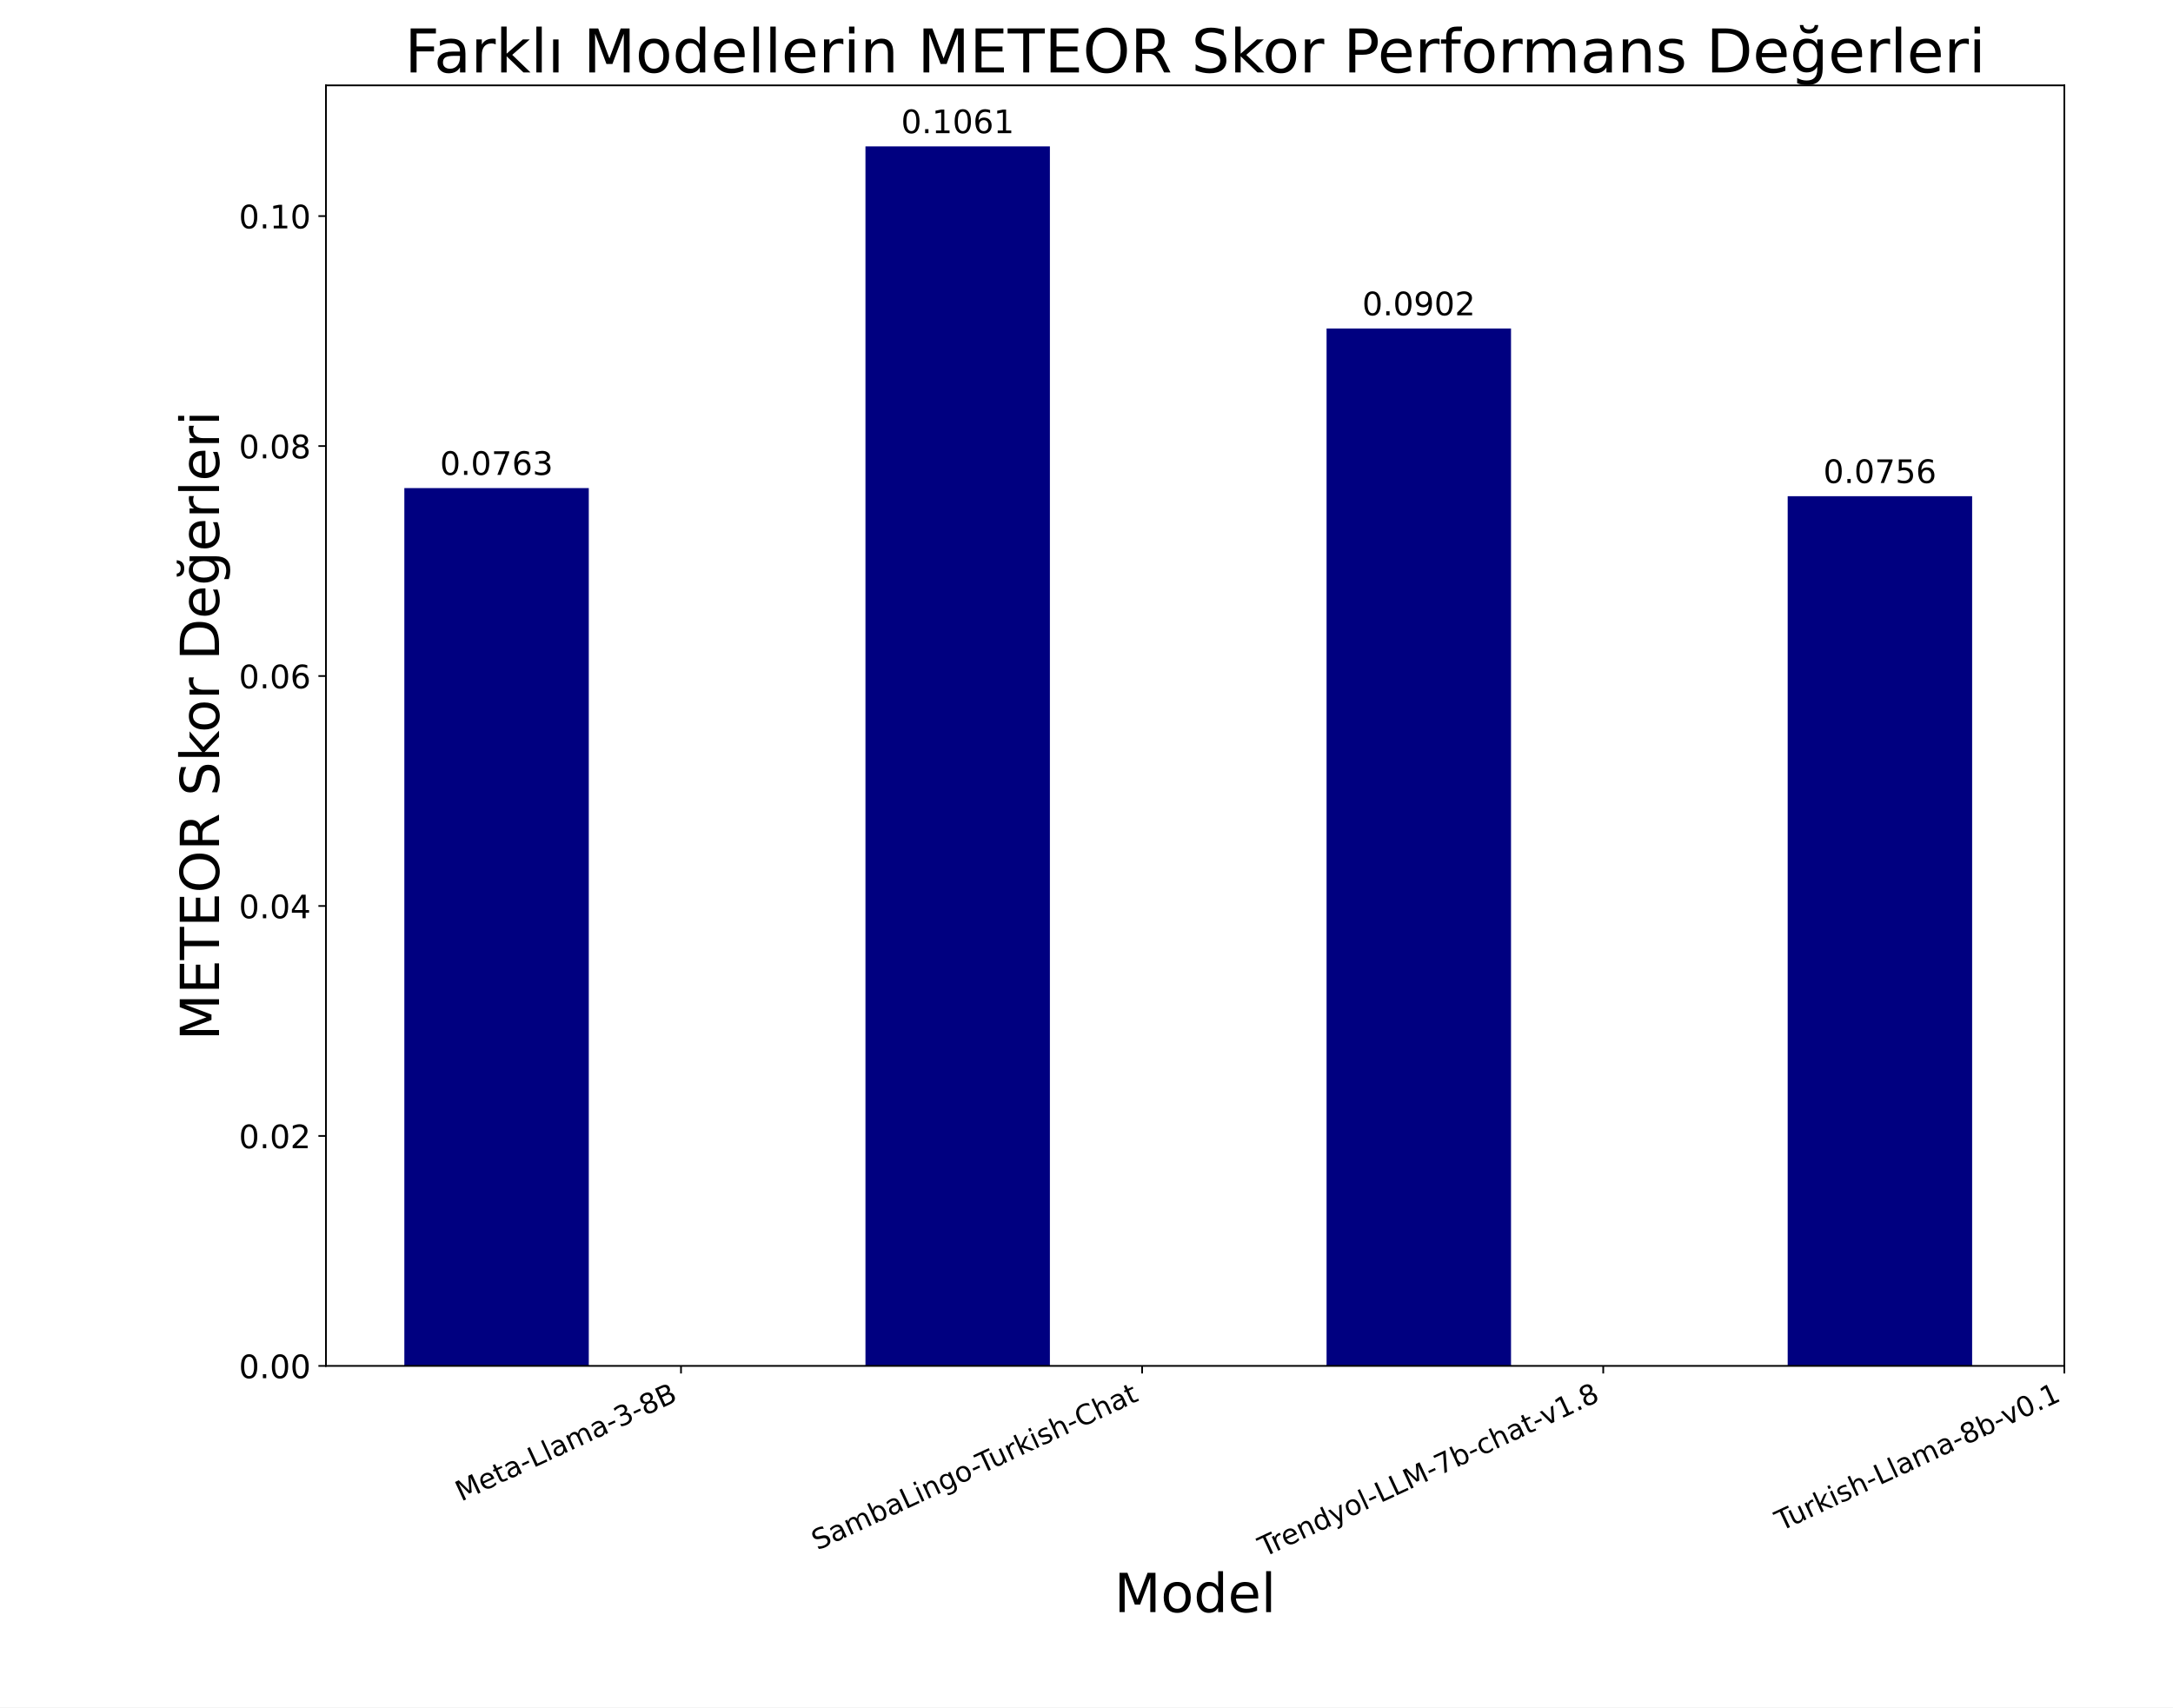
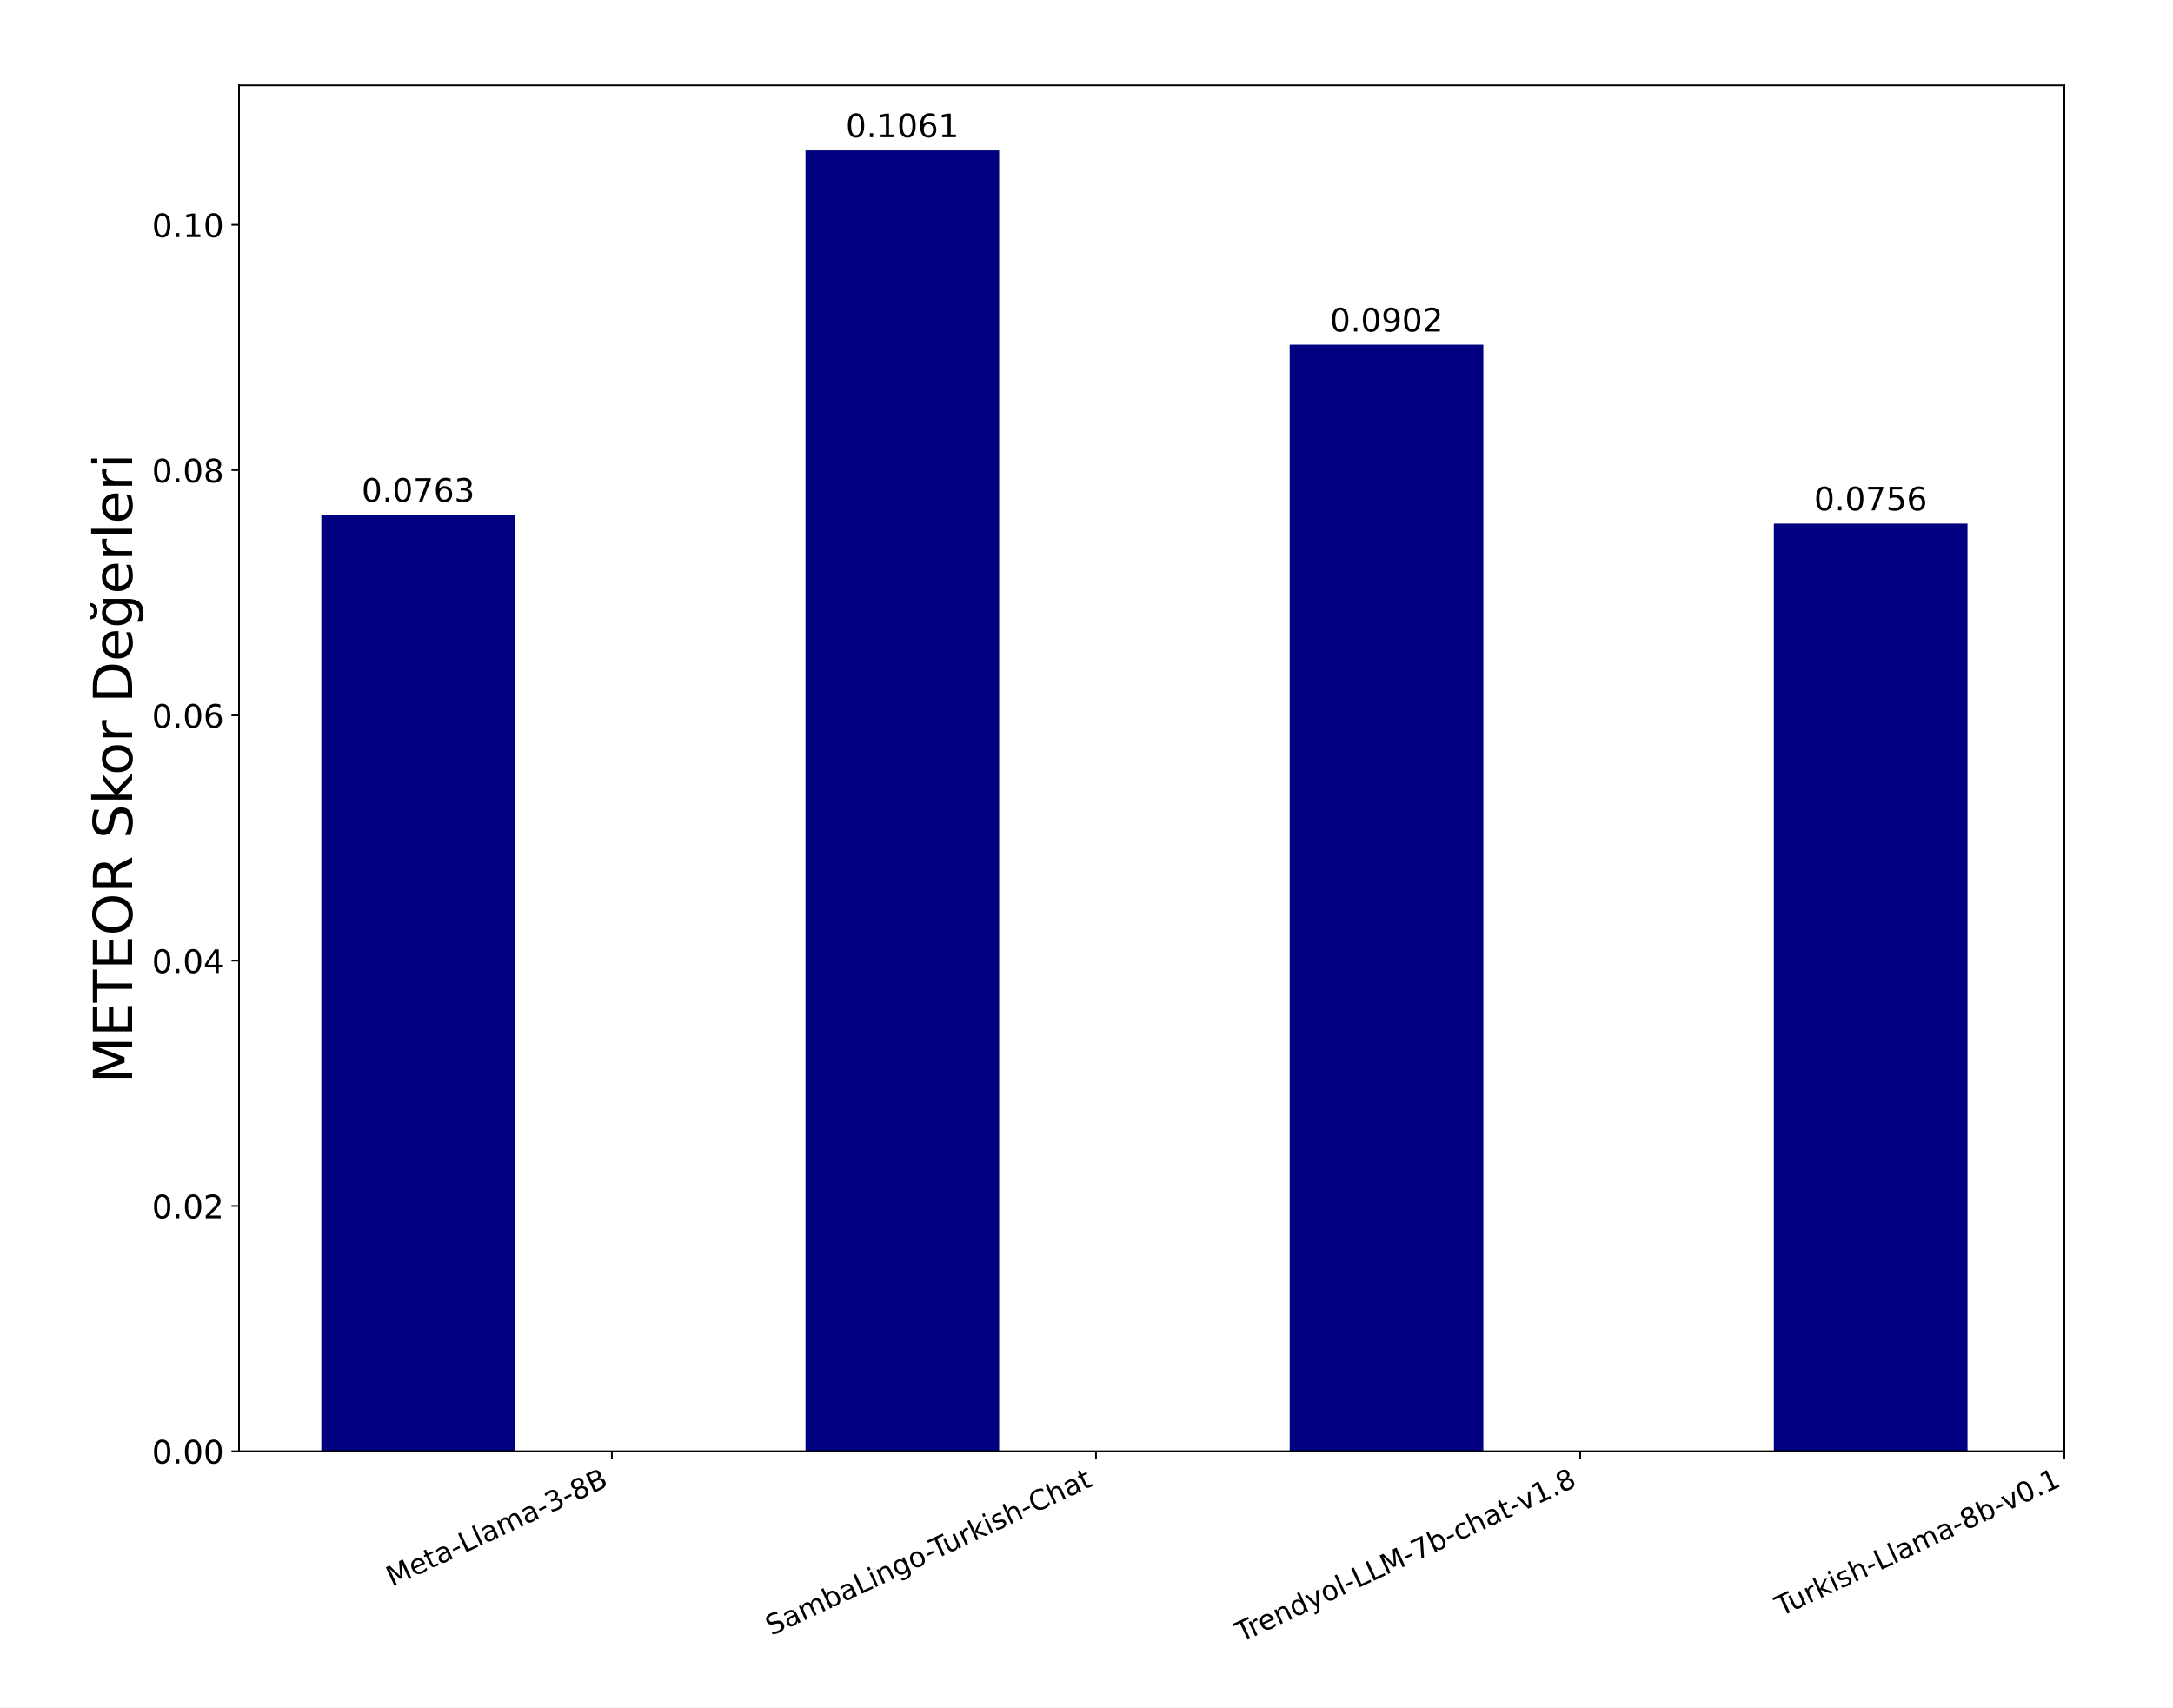
<svg xmlns="http://www.w3.org/2000/svg" xmlns:xlink="http://www.w3.org/1999/xlink" width="1008pt" height="792pt" viewBox="0 0 1008 792" version="1.1">
  <defs>
    <style type="text/css">*{stroke-linejoin: round; stroke-linecap: butt}</style>
  </defs>
  <g id="figure_1">
    <g id="patch_1">
      <path d="M 0 792  L 1008 792  L 1008 0  L 0 0  z " style="fill: #ffffff" />
    </g>
    <g id="axes_1">
      <g id="patch_2">
-         <path d="M 151.2 633.6  L 957.6 633.6  L 957.6 39.6  L 151.2 39.6  z " style="fill: #ffffff" />
+         <path d="M 110.88 673.2  L 957.6 673.2  L 957.6 39.6  L 110.88 39.6  z " style="fill: #ffffff" />
      </g>
      <g id="patch_3">
-         <path d="M 187.563 633.6  L 273.123 633.6  L 273.123 226.403  L 187.563 226.403  z " clip-path="url(#p3f0aeda798)" style="fill: #000080" />
+         <path d="M 149.061 673.2  L 238.899 673.2  L 238.899 238.857  L 149.061 238.857  z " clip-path="url(#pd903480d85)" style="fill: #000080" />
      </g>
      <g id="patch_4">
-         <path d="M 401.462 633.6  L 487.022 633.6  L 487.022 67.886  L 401.462 67.886  z " clip-path="url(#p3f0aeda798)" style="fill: #000080" />
+         <path d="M 373.655 673.2  L 463.493 673.2  L 463.493 69.771  L 373.655 69.771  z " clip-path="url(#pd903480d85)" style="fill: #000080" />
      </g>
      <g id="patch_5">
-         <path d="M 615.361 633.6  L 700.921 633.6  L 700.921 152.375  L 615.361 152.375  z " clip-path="url(#p3f0aeda798)" style="fill: #000080" />
+         <path d="M 598.249 673.2  L 688.087 673.2  L 688.087 159.893  L 598.249 159.893  z " clip-path="url(#pd903480d85)" style="fill: #000080" />
      </g>
      <g id="patch_6">
-         <path d="M 829.26 633.6  L 914.82 633.6  L 914.82 230.172  L 829.26 230.172  z " clip-path="url(#p3f0aeda798)" style="fill: #000080" />
+         <path d="M 822.844 673.2  L 912.681 673.2  L 912.681 242.876  L 822.844 242.876  z " clip-path="url(#pd903480d85)" style="fill: #000080" />
      </g>
      <g id="matplotlib.axis_1">
        <g id="xtick_1">
          <g id="line2d_1">
            <defs>
-               <path id="ma69d659342" d="M 0 0  L 0 3.5  " style="stroke: #000000; stroke-width: 0.8" />
+               <path id="m5696365fa3" d="M 0 0  L 0 3.5  " style="stroke: #000000; stroke-width: 0.8" />
            </defs>
            <g>
-               <use xlink:href="#ma69d659342" x="315.902" y="633.6" style="stroke: #000000; stroke-width: 0.8" />
+               <use xlink:href="#m5696365fa3" x="283.818" y="673.2" style="stroke: #000000; stroke-width: 0.8" />
            </g>
          </g>
          <g id="text_1">
-             <g transform="translate(213.9224 696.5737) rotate(-25) scale(0.13 -0.13)">
+             <g transform="translate(181.8376 736.1737) rotate(-25) scale(0.13 -0.13)">
              <defs>
                <path id="DejaVuSans-4d" d="M 628 4666  L 1569 4666  L 2759 1491  L 3956 4666  L 4897 4666  L 4897 0  L 4281 0  L 4281 4097  L 3078 897  L 2444 897  L 1241 4097  L 1241 0  L 628 0  L 628 4666  z " transform="scale(0.015625)" />
                <path id="DejaVuSans-65" d="M 3597 1894  L 3597 1613  L 953 1613  Q 991 1019 1311 708  Q 1631 397 2203 397  Q 2534 397 2845 478  Q 3156 559 3463 722  L 3463 178  Q 3153 47 2828 -22  Q 2503 -91 2169 -91  Q 1331 -91 842 396  Q 353 884 353 1716  Q 353 2575 817 3079  Q 1281 3584 2069 3584  Q 2775 3584 3186 3129  Q 3597 2675 3597 1894  z M 3022 2063  Q 3016 2534 2758 2815  Q 2500 3097 2075 3097  Q 1594 3097 1305 2825  Q 1016 2553 972 2059  L 3022 2063  z " transform="scale(0.015625)" />
                <path id="DejaVuSans-74" d="M 1172 4494  L 1172 3500  L 2356 3500  L 2356 3053  L 1172 3053  L 1172 1153  Q 1172 725 1289 603  Q 1406 481 1766 481  L 2356 481  L 2356 0  L 1766 0  Q 1100 0 847 248  Q 594 497 594 1153  L 594 3053  L 172 3053  L 172 3500  L 594 3500  L 594 4494  L 1172 4494  z " transform="scale(0.015625)" />
                <path id="DejaVuSans-61" d="M 2194 1759  Q 1497 1759 1228 1600  Q 959 1441 959 1056  Q 959 750 1161 570  Q 1363 391 1709 391  Q 2188 391 2477 730  Q 2766 1069 2766 1631  L 2766 1759  L 2194 1759  z M 3341 1997  L 3341 0  L 2766 0  L 2766 531  Q 2569 213 2275 61  Q 1981 -91 1556 -91  Q 1019 -91 701 211  Q 384 513 384 1019  Q 384 1609 779 1909  Q 1175 2209 1959 2209  L 2766 2209  L 2766 2266  Q 2766 2663 2505 2880  Q 2244 3097 1772 3097  Q 1472 3097 1187 3025  Q 903 2953 641 2809  L 641 3341  Q 956 3463 1253 3523  Q 1550 3584 1831 3584  Q 2591 3584 2966 3190  Q 3341 2797 3341 1997  z " transform="scale(0.015625)" />
                <path id="DejaVuSans-2d" d="M 313 2009  L 1997 2009  L 1997 1497  L 313 1497  L 313 2009  z " transform="scale(0.015625)" />
                <path id="DejaVuSans-4c" d="M 628 4666  L 1259 4666  L 1259 531  L 3531 531  L 3531 0  L 628 0  L 628 4666  z " transform="scale(0.015625)" />
                <path id="DejaVuSans-6c" d="M 603 4863  L 1178 4863  L 1178 0  L 603 0  L 603 4863  z " transform="scale(0.015625)" />
                <path id="DejaVuSans-6d" d="M 3328 2828  Q 3544 3216 3844 3400  Q 4144 3584 4550 3584  Q 5097 3584 5394 3201  Q 5691 2819 5691 2113  L 5691 0  L 5113 0  L 5113 2094  Q 5113 2597 4934 2840  Q 4756 3084 4391 3084  Q 3944 3084 3684 2787  Q 3425 2491 3425 1978  L 3425 0  L 2847 0  L 2847 2094  Q 2847 2600 2669 2842  Q 2491 3084 2119 3084  Q 1678 3084 1418 2786  Q 1159 2488 1159 1978  L 1159 0  L 581 0  L 581 3500  L 1159 3500  L 1159 2956  Q 1356 3278 1631 3431  Q 1906 3584 2284 3584  Q 2666 3584 2933 3390  Q 3200 3197 3328 2828  z " transform="scale(0.015625)" />
                <path id="DejaVuSans-33" d="M 2597 2516  Q 3050 2419 3304 2112  Q 3559 1806 3559 1356  Q 3559 666 3084 287  Q 2609 -91 1734 -91  Q 1441 -91 1130 -33  Q 819 25 488 141  L 488 750  Q 750 597 1062 519  Q 1375 441 1716 441  Q 2309 441 2620 675  Q 2931 909 2931 1356  Q 2931 1769 2642 2001  Q 2353 2234 1838 2234  L 1294 2234  L 1294 2753  L 1863 2753  Q 2328 2753 2575 2939  Q 2822 3125 2822 3475  Q 2822 3834 2567 4026  Q 2313 4219 1838 4219  Q 1578 4219 1281 4162  Q 984 4106 628 3988  L 628 4550  Q 988 4650 1302 4700  Q 1616 4750 1894 4750  Q 2613 4750 3031 4423  Q 3450 4097 3450 3541  Q 3450 3153 3228 2886  Q 3006 2619 2597 2516  z " transform="scale(0.015625)" />
                <path id="DejaVuSans-38" d="M 2034 2216  Q 1584 2216 1326 1975  Q 1069 1734 1069 1313  Q 1069 891 1326 650  Q 1584 409 2034 409  Q 2484 409 2743 651  Q 3003 894 3003 1313  Q 3003 1734 2745 1975  Q 2488 2216 2034 2216  z M 1403 2484  Q 997 2584 770 2862  Q 544 3141 544 3541  Q 544 4100 942 4425  Q 1341 4750 2034 4750  Q 2731 4750 3128 4425  Q 3525 4100 3525 3541  Q 3525 3141 3298 2862  Q 3072 2584 2669 2484  Q 3125 2378 3379 2068  Q 3634 1759 3634 1313  Q 3634 634 3220 271  Q 2806 -91 2034 -91  Q 1263 -91 848 271  Q 434 634 434 1313  Q 434 1759 690 2068  Q 947 2378 1403 2484  z M 1172 3481  Q 1172 3119 1398 2916  Q 1625 2713 2034 2713  Q 2441 2713 2670 2916  Q 2900 3119 2900 3481  Q 2900 3844 2670 4047  Q 2441 4250 2034 4250  Q 1625 4250 1398 4047  Q 1172 3844 1172 3481  z " transform="scale(0.015625)" />
                <path id="DejaVuSans-42" d="M 1259 2228  L 1259 519  L 2272 519  Q 2781 519 3026 730  Q 3272 941 3272 1375  Q 3272 1813 3026 2020  Q 2781 2228 2272 2228  L 1259 2228  z M 1259 4147  L 1259 2741  L 2194 2741  Q 2656 2741 2882 2914  Q 3109 3088 3109 3444  Q 3109 3797 2882 3972  Q 2656 4147 2194 4147  L 1259 4147  z M 628 4666  L 2241 4666  Q 2963 4666 3353 4366  Q 3744 4066 3744 3513  Q 3744 3084 3544 2831  Q 3344 2578 2956 2516  Q 3422 2416 3680 2098  Q 3938 1781 3938 1306  Q 3938 681 3513 340  Q 3088 0 2303 0  L 628 0  L 628 4666  z " transform="scale(0.015625)" />
              </defs>
              <use xlink:href="#DejaVuSans-4d" />
              <use xlink:href="#DejaVuSans-65" x="86.279" />
              <use xlink:href="#DejaVuSans-74" x="147.803" />
              <use xlink:href="#DejaVuSans-61" x="187.012" />
              <use xlink:href="#DejaVuSans-2d" x="248.291" />
              <use xlink:href="#DejaVuSans-4c" x="284.375" />
              <use xlink:href="#DejaVuSans-6c" x="340.088" />
              <use xlink:href="#DejaVuSans-61" x="367.871" />
              <use xlink:href="#DejaVuSans-6d" x="429.15" />
              <use xlink:href="#DejaVuSans-61" x="526.562" />
              <use xlink:href="#DejaVuSans-2d" x="587.842" />
              <use xlink:href="#DejaVuSans-33" x="623.926" />
              <use xlink:href="#DejaVuSans-2d" x="687.549" />
              <use xlink:href="#DejaVuSans-38" x="723.633" />
              <use xlink:href="#DejaVuSans-42" x="787.256" />
            </g>
          </g>
        </g>
        <g id="xtick_2">
          <g id="line2d_2">
            <g>
-               <use xlink:href="#ma69d659342" x="529.802" y="633.6" style="stroke: #000000; stroke-width: 0.8" />
+               <use xlink:href="#m5696365fa3" x="508.412" y="673.2" style="stroke: #000000; stroke-width: 0.8" />
            </g>
          </g>
          <g id="text_2">
-             <g transform="translate(379.1841 719.2538) rotate(-25) scale(0.13 -0.13)">
+             <g transform="translate(357.7941 758.8538) rotate(-25) scale(0.13 -0.13)">
              <defs>
                <path id="DejaVuSans-53" d="M 3425 4513  L 3425 3897  Q 3066 4069 2747 4153  Q 2428 4238 2131 4238  Q 1616 4238 1336 4038  Q 1056 3838 1056 3469  Q 1056 3159 1242 3001  Q 1428 2844 1947 2747  L 2328 2669  Q 3034 2534 3370 2195  Q 3706 1856 3706 1288  Q 3706 609 3251 259  Q 2797 -91 1919 -91  Q 1588 -91 1214 -16  Q 841 59 441 206  L 441 856  Q 825 641 1194 531  Q 1563 422 1919 422  Q 2459 422 2753 634  Q 3047 847 3047 1241  Q 3047 1584 2836 1778  Q 2625 1972 2144 2069  L 1759 2144  Q 1053 2284 737 2584  Q 422 2884 422 3419  Q 422 4038 858 4394  Q 1294 4750 2059 4750  Q 2388 4750 2728 4690  Q 3069 4631 3425 4513  z " transform="scale(0.015625)" />
                <path id="DejaVuSans-62" d="M 3116 1747  Q 3116 2381 2855 2742  Q 2594 3103 2138 3103  Q 1681 3103 1420 2742  Q 1159 2381 1159 1747  Q 1159 1113 1420 752  Q 1681 391 2138 391  Q 2594 391 2855 752  Q 3116 1113 3116 1747  z M 1159 2969  Q 1341 3281 1617 3432  Q 1894 3584 2278 3584  Q 2916 3584 3314 3078  Q 3713 2572 3713 1747  Q 3713 922 3314 415  Q 2916 -91 2278 -91  Q 1894 -91 1617 61  Q 1341 213 1159 525  L 1159 0  L 581 0  L 581 4863  L 1159 4863  L 1159 2969  z " transform="scale(0.015625)" />
                <path id="DejaVuSans-69" d="M 603 3500  L 1178 3500  L 1178 0  L 603 0  L 603 3500  z M 603 4863  L 1178 4863  L 1178 4134  L 603 4134  L 603 4863  z " transform="scale(0.015625)" />
                <path id="DejaVuSans-6e" d="M 3513 2113  L 3513 0  L 2938 0  L 2938 2094  Q 2938 2591 2744 2837  Q 2550 3084 2163 3084  Q 1697 3084 1428 2787  Q 1159 2491 1159 1978  L 1159 0  L 581 0  L 581 3500  L 1159 3500  L 1159 2956  Q 1366 3272 1645 3428  Q 1925 3584 2291 3584  Q 2894 3584 3203 3211  Q 3513 2838 3513 2113  z " transform="scale(0.015625)" />
                <path id="DejaVuSans-67" d="M 2906 1791  Q 2906 2416 2648 2759  Q 2391 3103 1925 3103  Q 1463 3103 1205 2759  Q 947 2416 947 1791  Q 947 1169 1205 825  Q 1463 481 1925 481  Q 2391 481 2648 825  Q 2906 1169 2906 1791  z M 3481 434  Q 3481 -459 3084 -895  Q 2688 -1331 1869 -1331  Q 1566 -1331 1297 -1286  Q 1028 -1241 775 -1147  L 775 -588  Q 1028 -725 1275 -790  Q 1522 -856 1778 -856  Q 2344 -856 2625 -561  Q 2906 -266 2906 331  L 2906 616  Q 2728 306 2450 153  Q 2172 0 1784 0  Q 1141 0 747 490  Q 353 981 353 1791  Q 353 2603 747 3093  Q 1141 3584 1784 3584  Q 2172 3584 2450 3431  Q 2728 3278 2906 2969  L 2906 3500  L 3481 3500  L 3481 434  z " transform="scale(0.015625)" />
                <path id="DejaVuSans-6f" d="M 1959 3097  Q 1497 3097 1228 2736  Q 959 2375 959 1747  Q 959 1119 1226 758  Q 1494 397 1959 397  Q 2419 397 2687 759  Q 2956 1122 2956 1747  Q 2956 2369 2687 2733  Q 2419 3097 1959 3097  z M 1959 3584  Q 2709 3584 3137 3096  Q 3566 2609 3566 1747  Q 3566 888 3137 398  Q 2709 -91 1959 -91  Q 1206 -91 779 398  Q 353 888 353 1747  Q 353 2609 779 3096  Q 1206 3584 1959 3584  z " transform="scale(0.015625)" />
                <path id="DejaVuSans-54" d="M -19 4666  L 3928 4666  L 3928 4134  L 2272 4134  L 2272 0  L 1638 0  L 1638 4134  L -19 4134  L -19 4666  z " transform="scale(0.015625)" />
                <path id="DejaVuSans-75" d="M 544 1381  L 544 3500  L 1119 3500  L 1119 1403  Q 1119 906 1312 657  Q 1506 409 1894 409  Q 2359 409 2629 706  Q 2900 1003 2900 1516  L 2900 3500  L 3475 3500  L 3475 0  L 2900 0  L 2900 538  Q 2691 219 2414 64  Q 2138 -91 1772 -91  Q 1169 -91 856 284  Q 544 659 544 1381  z M 1991 3584  L 1991 3584  z " transform="scale(0.015625)" />
                <path id="DejaVuSans-72" d="M 2631 2963  Q 2534 3019 2420 3045  Q 2306 3072 2169 3072  Q 1681 3072 1420 2755  Q 1159 2438 1159 1844  L 1159 0  L 581 0  L 581 3500  L 1159 3500  L 1159 2956  Q 1341 3275 1631 3429  Q 1922 3584 2338 3584  Q 2397 3584 2469 3576  Q 2541 3569 2628 3553  L 2631 2963  z " transform="scale(0.015625)" />
                <path id="DejaVuSans-6b" d="M 581 4863  L 1159 4863  L 1159 1991  L 2875 3500  L 3609 3500  L 1753 1863  L 3688 0  L 2938 0  L 1159 1709  L 1159 0  L 581 0  L 581 4863  z " transform="scale(0.015625)" />
                <path id="DejaVuSans-73" d="M 2834 3397  L 2834 2853  Q 2591 2978 2328 3040  Q 2066 3103 1784 3103  Q 1356 3103 1142 2972  Q 928 2841 928 2578  Q 928 2378 1081 2264  Q 1234 2150 1697 2047  L 1894 2003  Q 2506 1872 2764 1633  Q 3022 1394 3022 966  Q 3022 478 2636 193  Q 2250 -91 1575 -91  Q 1294 -91 989 -36  Q 684 19 347 128  L 347 722  Q 666 556 975 473  Q 1284 391 1588 391  Q 1994 391 2212 530  Q 2431 669 2431 922  Q 2431 1156 2273 1281  Q 2116 1406 1581 1522  L 1381 1569  Q 847 1681 609 1914  Q 372 2147 372 2553  Q 372 3047 722 3315  Q 1072 3584 1716 3584  Q 2034 3584 2315 3537  Q 2597 3491 2834 3397  z " transform="scale(0.015625)" />
                <path id="DejaVuSans-68" d="M 3513 2113  L 3513 0  L 2938 0  L 2938 2094  Q 2938 2591 2744 2837  Q 2550 3084 2163 3084  Q 1697 3084 1428 2787  Q 1159 2491 1159 1978  L 1159 0  L 581 0  L 581 4863  L 1159 4863  L 1159 2956  Q 1366 3272 1645 3428  Q 1925 3584 2291 3584  Q 2894 3584 3203 3211  Q 3513 2838 3513 2113  z " transform="scale(0.015625)" />
                <path id="DejaVuSans-43" d="M 4122 4306  L 4122 3641  Q 3803 3938 3442 4084  Q 3081 4231 2675 4231  Q 1875 4231 1450 3742  Q 1025 3253 1025 2328  Q 1025 1406 1450 917  Q 1875 428 2675 428  Q 3081 428 3442 575  Q 3803 722 4122 1019  L 4122 359  Q 3791 134 3420 21  Q 3050 -91 2638 -91  Q 1578 -91 968 557  Q 359 1206 359 2328  Q 359 3453 968 4101  Q 1578 4750 2638 4750  Q 3056 4750 3426 4639  Q 3797 4528 4122 4306  z " transform="scale(0.015625)" />
              </defs>
              <use xlink:href="#DejaVuSans-53" />
              <use xlink:href="#DejaVuSans-61" x="63.477" />
              <use xlink:href="#DejaVuSans-6d" x="124.756" />
              <use xlink:href="#DejaVuSans-62" x="222.168" />
              <use xlink:href="#DejaVuSans-61" x="285.645" />
              <use xlink:href="#DejaVuSans-4c" x="346.924" />
              <use xlink:href="#DejaVuSans-69" x="402.637" />
              <use xlink:href="#DejaVuSans-6e" x="430.42" />
              <use xlink:href="#DejaVuSans-67" x="493.799" />
              <use xlink:href="#DejaVuSans-6f" x="557.275" />
              <use xlink:href="#DejaVuSans-2d" x="620.332" />
              <use xlink:href="#DejaVuSans-54" x="647.291" />
              <use xlink:href="#DejaVuSans-75" x="693.25" />
              <use xlink:href="#DejaVuSans-72" x="756.629" />
              <use xlink:href="#DejaVuSans-6b" x="797.742" />
              <use xlink:href="#DejaVuSans-69" x="855.652" />
              <use xlink:href="#DejaVuSans-73" x="883.436" />
              <use xlink:href="#DejaVuSans-68" x="935.535" />
              <use xlink:href="#DejaVuSans-2d" x="998.914" />
              <use xlink:href="#DejaVuSans-43" x="1034.998" />
              <use xlink:href="#DejaVuSans-68" x="1104.822" />
              <use xlink:href="#DejaVuSans-61" x="1168.201" />
              <use xlink:href="#DejaVuSans-74" x="1229.48" />
            </g>
          </g>
        </g>
        <g id="xtick_3">
          <g id="line2d_3">
            <g>
-               <use xlink:href="#ma69d659342" x="743.701" y="633.6" style="stroke: #000000; stroke-width: 0.8" />
+               <use xlink:href="#m5696365fa3" x="733.006" y="673.2" style="stroke: #000000; stroke-width: 0.8" />
            </g>
          </g>
          <g id="text_3">
-             <g transform="translate(586.4099 722.3656) rotate(-25) scale(0.13 -0.13)">
+             <g transform="translate(575.7149 761.9656) rotate(-25) scale(0.13 -0.13)">
              <defs>
                <path id="DejaVuSans-64" d="M 2906 2969  L 2906 4863  L 3481 4863  L 3481 0  L 2906 0  L 2906 525  Q 2725 213 2448 61  Q 2172 -91 1784 -91  Q 1150 -91 751 415  Q 353 922 353 1747  Q 353 2572 751 3078  Q 1150 3584 1784 3584  Q 2172 3584 2448 3432  Q 2725 3281 2906 2969  z M 947 1747  Q 947 1113 1208 752  Q 1469 391 1925 391  Q 2381 391 2643 752  Q 2906 1113 2906 1747  Q 2906 2381 2643 2742  Q 2381 3103 1925 3103  Q 1469 3103 1208 2742  Q 947 2381 947 1747  z " transform="scale(0.015625)" />
                <path id="DejaVuSans-79" d="M 2059 -325  Q 1816 -950 1584 -1140  Q 1353 -1331 966 -1331  L 506 -1331  L 506 -850  L 844 -850  Q 1081 -850 1212 -737  Q 1344 -625 1503 -206  L 1606 56  L 191 3500  L 800 3500  L 1894 763  L 2988 3500  L 3597 3500  L 2059 -325  z " transform="scale(0.015625)" />
                <path id="DejaVuSans-37" d="M 525 4666  L 3525 4666  L 3525 4397  L 1831 0  L 1172 0  L 2766 4134  L 525 4134  L 525 4666  z " transform="scale(0.015625)" />
                <path id="DejaVuSans-63" d="M 3122 3366  L 3122 2828  Q 2878 2963 2633 3030  Q 2388 3097 2138 3097  Q 1578 3097 1268 2742  Q 959 2388 959 1747  Q 959 1106 1268 751  Q 1578 397 2138 397  Q 2388 397 2633 464  Q 2878 531 3122 666  L 3122 134  Q 2881 22 2623 -34  Q 2366 -91 2075 -91  Q 1284 -91 818 406  Q 353 903 353 1747  Q 353 2603 823 3093  Q 1294 3584 2113 3584  Q 2378 3584 2631 3529  Q 2884 3475 3122 3366  z " transform="scale(0.015625)" />
                <path id="DejaVuSans-76" d="M 191 3500  L 800 3500  L 1894 563  L 2988 3500  L 3597 3500  L 2284 0  L 1503 0  L 191 3500  z " transform="scale(0.015625)" />
                <path id="DejaVuSans-31" d="M 794 531  L 1825 531  L 1825 4091  L 703 3866  L 703 4441  L 1819 4666  L 2450 4666  L 2450 531  L 3481 531  L 3481 0  L 794 0  L 794 531  z " transform="scale(0.015625)" />
                <path id="DejaVuSans-2e" d="M 684 794  L 1344 794  L 1344 0  L 684 0  L 684 794  z " transform="scale(0.015625)" />
              </defs>
              <use xlink:href="#DejaVuSans-54" />
              <use xlink:href="#DejaVuSans-72" x="46.334" />
              <use xlink:href="#DejaVuSans-65" x="85.197" />
              <use xlink:href="#DejaVuSans-6e" x="146.721" />
              <use xlink:href="#DejaVuSans-64" x="210.1" />
              <use xlink:href="#DejaVuSans-79" x="273.576" />
              <use xlink:href="#DejaVuSans-6f" x="332.756" />
              <use xlink:href="#DejaVuSans-6c" x="393.938" />
              <use xlink:href="#DejaVuSans-2d" x="421.721" />
              <use xlink:href="#DejaVuSans-4c" x="457.805" />
              <use xlink:href="#DejaVuSans-4c" x="513.518" />
              <use xlink:href="#DejaVuSans-4d" x="569.23" />
              <use xlink:href="#DejaVuSans-2d" x="655.51" />
              <use xlink:href="#DejaVuSans-37" x="691.594" />
              <use xlink:href="#DejaVuSans-62" x="755.217" />
              <use xlink:href="#DejaVuSans-2d" x="818.693" />
              <use xlink:href="#DejaVuSans-63" x="854.777" />
              <use xlink:href="#DejaVuSans-68" x="909.758" />
              <use xlink:href="#DejaVuSans-61" x="973.137" />
              <use xlink:href="#DejaVuSans-74" x="1034.416" />
              <use xlink:href="#DejaVuSans-2d" x="1073.625" />
              <use xlink:href="#DejaVuSans-76" x="1107.084" />
              <use xlink:href="#DejaVuSans-31" x="1166.264" />
              <use xlink:href="#DejaVuSans-2e" x="1229.887" />
              <use xlink:href="#DejaVuSans-38" x="1261.674" />
            </g>
          </g>
        </g>
        <g id="xtick_4">
          <g id="line2d_4">
            <g>
-               <use xlink:href="#ma69d659342" x="957.6" y="633.6" style="stroke: #000000; stroke-width: 0.8" />
+               <use xlink:href="#m5696365fa3" x="957.6" y="673.2" style="stroke: #000000; stroke-width: 0.8" />
            </g>
          </g>
          <g id="text_4">
-             <g transform="translate(826.1485 710.3165) rotate(-25) scale(0.13 -0.13)">
+             <g transform="translate(826.1485 749.9165) rotate(-25) scale(0.13 -0.13)">
              <defs>
                <path id="DejaVuSans-30" d="M 2034 4250  Q 1547 4250 1301 3770  Q 1056 3291 1056 2328  Q 1056 1369 1301 889  Q 1547 409 2034 409  Q 2525 409 2770 889  Q 3016 1369 3016 2328  Q 3016 3291 2770 3770  Q 2525 4250 2034 4250  z M 2034 4750  Q 2819 4750 3233 4129  Q 3647 3509 3647 2328  Q 3647 1150 3233 529  Q 2819 -91 2034 -91  Q 1250 -91 836 529  Q 422 1150 422 2328  Q 422 3509 836 4129  Q 1250 4750 2034 4750  z " transform="scale(0.015625)" />
              </defs>
              <use xlink:href="#DejaVuSans-54" />
              <use xlink:href="#DejaVuSans-75" x="45.959" />
              <use xlink:href="#DejaVuSans-72" x="109.338" />
              <use xlink:href="#DejaVuSans-6b" x="150.451" />
              <use xlink:href="#DejaVuSans-69" x="208.361" />
              <use xlink:href="#DejaVuSans-73" x="236.145" />
              <use xlink:href="#DejaVuSans-68" x="288.244" />
              <use xlink:href="#DejaVuSans-2d" x="351.623" />
              <use xlink:href="#DejaVuSans-4c" x="387.707" />
              <use xlink:href="#DejaVuSans-6c" x="443.42" />
              <use xlink:href="#DejaVuSans-61" x="471.203" />
              <use xlink:href="#DejaVuSans-6d" x="532.482" />
              <use xlink:href="#DejaVuSans-61" x="629.895" />
              <use xlink:href="#DejaVuSans-2d" x="691.174" />
              <use xlink:href="#DejaVuSans-38" x="727.258" />
              <use xlink:href="#DejaVuSans-62" x="790.881" />
              <use xlink:href="#DejaVuSans-2d" x="854.357" />
              <use xlink:href="#DejaVuSans-76" x="887.816" />
              <use xlink:href="#DejaVuSans-30" x="946.996" />
              <use xlink:href="#DejaVuSans-2e" x="1010.619" />
              <use xlink:href="#DejaVuSans-31" x="1042.406" />
            </g>
          </g>
        </g>
-         <g id="text_5">
-           <g transform="translate(516.8668 747.812) scale(0.25 -0.25)">
-             <use xlink:href="#DejaVuSans-4d" />
-             <use xlink:href="#DejaVuSans-6f" x="86.279" />
-             <use xlink:href="#DejaVuSans-64" x="147.461" />
-             <use xlink:href="#DejaVuSans-65" x="210.938" />
-             <use xlink:href="#DejaVuSans-6c" x="272.461" />
-           </g>
-         </g>
      </g>
      <g id="matplotlib.axis_2">
        <g id="ytick_1">
          <g id="line2d_5">
            <defs>
-               <path id="mbccf805c4e" d="M 0 0  L -3.5 0  " style="stroke: #000000; stroke-width: 0.8" />
+               <path id="mf1bd2cfe48" d="M 0 0  L -3.5 0  " style="stroke: #000000; stroke-width: 0.8" />
            </defs>
            <g>
-               <use xlink:href="#mbccf805c4e" x="151.2" y="633.6" style="stroke: #000000; stroke-width: 0.8" />
-             </g>
-           </g>
-           <g id="text_6">
-             <g transform="translate(110.8016 639.2988) scale(0.15 -0.15)">
+               <use xlink:href="#mf1bd2cfe48" x="110.88" y="673.2" style="stroke: #000000; stroke-width: 0.8" />
+             </g>
+           </g>
+           <g id="text_5">
+             <g transform="translate(70.48156 678.8988) scale(0.15 -0.15)">
              <use xlink:href="#DejaVuSans-30" />
              <use xlink:href="#DejaVuSans-2e" x="63.623" />
              <use xlink:href="#DejaVuSans-30" x="95.41" />
              <use xlink:href="#DejaVuSans-30" x="159.033" />
            </g>
          </g>
        </g>
        <g id="ytick_2">
          <g id="line2d_6">
            <g>
-               <use xlink:href="#mbccf805c4e" x="151.2" y="526.926" style="stroke: #000000; stroke-width: 0.8" />
-             </g>
-           </g>
-           <g id="text_7">
-             <g transform="translate(110.8016 532.6252) scale(0.15 -0.15)">
+               <use xlink:href="#mf1bd2cfe48" x="110.88" y="559.415" style="stroke: #000000; stroke-width: 0.8" />
+             </g>
+           </g>
+           <g id="text_6">
+             <g transform="translate(70.48156 565.1137) scale(0.15 -0.15)">
              <defs>
                <path id="DejaVuSans-32" d="M 1228 531  L 3431 531  L 3431 0  L 469 0  L 469 531  Q 828 903 1448 1529  Q 2069 2156 2228 2338  Q 2531 2678 2651 2914  Q 2772 3150 2772 3378  Q 2772 3750 2511 3984  Q 2250 4219 1831 4219  Q 1534 4219 1204 4116  Q 875 4013 500 3803  L 500 4441  Q 881 4594 1212 4672  Q 1544 4750 1819 4750  Q 2544 4750 2975 4387  Q 3406 4025 3406 3419  Q 3406 3131 3298 2873  Q 3191 2616 2906 2266  Q 2828 2175 2409 1742  Q 1991 1309 1228 531  z " transform="scale(0.015625)" />
              </defs>
              <use xlink:href="#DejaVuSans-30" />
              <use xlink:href="#DejaVuSans-2e" x="63.623" />
              <use xlink:href="#DejaVuSans-30" x="95.41" />
              <use xlink:href="#DejaVuSans-32" x="159.033" />
            </g>
          </g>
        </g>
        <g id="ytick_3">
          <g id="line2d_7">
            <g>
-               <use xlink:href="#mbccf805c4e" x="151.2" y="420.253" style="stroke: #000000; stroke-width: 0.8" />
-             </g>
-           </g>
-           <g id="text_8">
-             <g transform="translate(110.8016 425.9517) scale(0.15 -0.15)">
+               <use xlink:href="#mf1bd2cfe48" x="110.88" y="445.63" style="stroke: #000000; stroke-width: 0.8" />
+             </g>
+           </g>
+           <g id="text_7">
+             <g transform="translate(70.48156 451.3285) scale(0.15 -0.15)">
              <defs>
                <path id="DejaVuSans-34" d="M 2419 4116  L 825 1625  L 2419 1625  L 2419 4116  z M 2253 4666  L 3047 4666  L 3047 1625  L 3713 1625  L 3713 1100  L 3047 1100  L 3047 0  L 2419 0  L 2419 1100  L 313 1100  L 313 1709  L 2253 4666  z " transform="scale(0.015625)" />
              </defs>
              <use xlink:href="#DejaVuSans-30" />
              <use xlink:href="#DejaVuSans-2e" x="63.623" />
              <use xlink:href="#DejaVuSans-30" x="95.41" />
              <use xlink:href="#DejaVuSans-34" x="159.033" />
            </g>
          </g>
        </g>
        <g id="ytick_4">
          <g id="line2d_8">
            <g>
-               <use xlink:href="#mbccf805c4e" x="151.2" y="313.579" style="stroke: #000000; stroke-width: 0.8" />
-             </g>
-           </g>
-           <g id="text_9">
-             <g transform="translate(110.8016 319.2781) scale(0.15 -0.15)">
+               <use xlink:href="#mf1bd2cfe48" x="110.88" y="331.845" style="stroke: #000000; stroke-width: 0.8" />
+             </g>
+           </g>
+           <g id="text_8">
+             <g transform="translate(70.48156 337.5434) scale(0.15 -0.15)">
              <defs>
                <path id="DejaVuSans-36" d="M 2113 2584  Q 1688 2584 1439 2293  Q 1191 2003 1191 1497  Q 1191 994 1439 701  Q 1688 409 2113 409  Q 2538 409 2786 701  Q 3034 994 3034 1497  Q 3034 2003 2786 2293  Q 2538 2584 2113 2584  z M 3366 4563  L 3366 3988  Q 3128 4100 2886 4159  Q 2644 4219 2406 4219  Q 1781 4219 1451 3797  Q 1122 3375 1075 2522  Q 1259 2794 1537 2939  Q 1816 3084 2150 3084  Q 2853 3084 3261 2657  Q 3669 2231 3669 1497  Q 3669 778 3244 343  Q 2819 -91 2113 -91  Q 1303 -91 875 529  Q 447 1150 447 2328  Q 447 3434 972 4092  Q 1497 4750 2381 4750  Q 2619 4750 2861 4703  Q 3103 4656 3366 4563  z " transform="scale(0.015625)" />
              </defs>
              <use xlink:href="#DejaVuSans-30" />
              <use xlink:href="#DejaVuSans-2e" x="63.623" />
              <use xlink:href="#DejaVuSans-30" x="95.41" />
              <use xlink:href="#DejaVuSans-36" x="159.033" />
            </g>
          </g>
        </g>
        <g id="ytick_5">
          <g id="line2d_9">
            <g>
-               <use xlink:href="#mbccf805c4e" x="151.2" y="206.906" style="stroke: #000000; stroke-width: 0.8" />
-             </g>
-           </g>
-           <g id="text_10">
-             <g transform="translate(110.8016 212.6045) scale(0.15 -0.15)">
+               <use xlink:href="#mf1bd2cfe48" x="110.88" y="218.059" style="stroke: #000000; stroke-width: 0.8" />
+             </g>
+           </g>
+           <g id="text_9">
+             <g transform="translate(70.48156 223.7582) scale(0.15 -0.15)">
              <use xlink:href="#DejaVuSans-30" />
              <use xlink:href="#DejaVuSans-2e" x="63.623" />
              <use xlink:href="#DejaVuSans-30" x="95.41" />
              <use xlink:href="#DejaVuSans-38" x="159.033" />
            </g>
          </g>
        </g>
        <g id="ytick_6">
          <g id="line2d_10">
            <g>
-               <use xlink:href="#mbccf805c4e" x="151.2" y="100.232" style="stroke: #000000; stroke-width: 0.8" />
-             </g>
-           </g>
-           <g id="text_11">
-             <g transform="translate(110.8016 105.9309) scale(0.15 -0.15)">
+               <use xlink:href="#mf1bd2cfe48" x="110.88" y="104.274" style="stroke: #000000; stroke-width: 0.8" />
+             </g>
+           </g>
+           <g id="text_10">
+             <g transform="translate(70.48156 109.973) scale(0.15 -0.15)">
              <use xlink:href="#DejaVuSans-30" />
              <use xlink:href="#DejaVuSans-2e" x="63.623" />
              <use xlink:href="#DejaVuSans-31" x="95.41" />
              <use xlink:href="#DejaVuSans-30" x="159.033" />
            </g>
          </g>
        </g>
-         <g id="text_12">
-           <g transform="translate(101.6023 482.6527) rotate(-90) scale(0.25 -0.25)">
+         <g id="text_11">
+           <g transform="translate(61.28234 502.4527) rotate(-90) scale(0.25 -0.25)">
            <defs>
              <path id="DejaVuSans-45" d="M 628 4666  L 3578 4666  L 3578 4134  L 1259 4134  L 1259 2753  L 3481 2753  L 3481 2222  L 1259 2222  L 1259 531  L 3634 531  L 3634 0  L 628 0  L 628 4666  z " transform="scale(0.015625)" />
              <path id="DejaVuSans-4f" d="M 2522 4238  Q 1834 4238 1429 3725  Q 1025 3213 1025 2328  Q 1025 1447 1429 934  Q 1834 422 2522 422  Q 3209 422 3611 934  Q 4013 1447 4013 2328  Q 4013 3213 3611 3725  Q 3209 4238 2522 4238  z M 2522 4750  Q 3503 4750 4090 4092  Q 4678 3434 4678 2328  Q 4678 1225 4090 567  Q 3503 -91 2522 -91  Q 1538 -91 948 565  Q 359 1222 359 2328  Q 359 3434 948 4092  Q 1538 4750 2522 4750  z " transform="scale(0.015625)" />
              <path id="DejaVuSans-52" d="M 2841 2188  Q 3044 2119 3236 1894  Q 3428 1669 3622 1275  L 4263 0  L 3584 0  L 2988 1197  Q 2756 1666 2539 1819  Q 2322 1972 1947 1972  L 1259 1972  L 1259 0  L 628 0  L 628 4666  L 2053 4666  Q 2853 4666 3247 4331  Q 3641 3997 3641 3322  Q 3641 2881 3436 2590  Q 3231 2300 2841 2188  z M 1259 4147  L 1259 2491  L 2053 2491  Q 2509 2491 2742 2702  Q 2975 2913 2975 3322  Q 2975 3731 2742 3939  Q 2509 4147 2053 4147  L 1259 4147  z " transform="scale(0.015625)" />
              <path id="DejaVuSans-20" transform="scale(0.015625)" />
              <path id="DejaVuSans-44" d="M 1259 4147  L 1259 519  L 2022 519  Q 2988 519 3436 956  Q 3884 1394 3884 2338  Q 3884 3275 3436 3711  Q 2988 4147 2022 4147  L 1259 4147  z M 628 4666  L 1925 4666  Q 3281 4666 3915 4102  Q 4550 3538 4550 2338  Q 4550 1131 3912 565  Q 3275 0 1925 0  L 628 0  L 628 4666  z " transform="scale(0.015625)" />
              <path id="DejaVuSans-11f" d="M 2906 1791  Q 2906 2416 2648 2759  Q 2391 3103 1925 3103  Q 1463 3103 1205 2759  Q 947 2416 947 1791  Q 947 1169 1205 825  Q 1463 481 1925 481  Q 2391 481 2648 825  Q 2906 1169 2906 1791  z M 3481 434  Q 3481 -459 3084 -895  Q 2688 -1331 1869 -1331  Q 1566 -1331 1297 -1286  Q 1028 -1241 775 -1147  L 775 -588  Q 1028 -725 1275 -790  Q 1522 -856 1778 -856  Q 2344 -856 2625 -561  Q 2906 -266 2906 331  L 2906 616  Q 2728 306 2450 153  Q 2172 0 1784 0  Q 1141 0 747 490  Q 353 981 353 1791  Q 353 2603 747 3093  Q 1141 3584 1784 3584  Q 2172 3584 2450 3431  Q 2728 3278 2906 2969  L 2906 3500  L 3481 3500  L 3481 434  z M 1054 5025  L 1423 5025  Q 1457 4791 1608 4673  Q 1760 4556 2032 4556  Q 2301 4556 2451 4672  Q 2601 4788 2641 5025  L 3010 5025  Q 2979 4578 2732 4353  Q 2485 4128 2032 4128  Q 1579 4128 1332 4353  Q 1085 4578 1054 5025  z " transform="scale(0.015625)" />
            </defs>
            <use xlink:href="#DejaVuSans-4d" />
            <use xlink:href="#DejaVuSans-45" x="86.279" />
            <use xlink:href="#DejaVuSans-54" x="149.463" />
            <use xlink:href="#DejaVuSans-45" x="210.547" />
            <use xlink:href="#DejaVuSans-4f" x="273.73" />
            <use xlink:href="#DejaVuSans-52" x="352.441" />
            <use xlink:href="#DejaVuSans-20" x="421.924" />
            <use xlink:href="#DejaVuSans-53" x="453.711" />
            <use xlink:href="#DejaVuSans-6b" x="517.188" />
            <use xlink:href="#DejaVuSans-6f" x="571.473" />
            <use xlink:href="#DejaVuSans-72" x="632.654" />
            <use xlink:href="#DejaVuSans-20" x="673.768" />
            <use xlink:href="#DejaVuSans-44" x="705.555" />
            <use xlink:href="#DejaVuSans-65" x="782.557" />
            <use xlink:href="#DejaVuSans-11f" x="844.08" />
            <use xlink:href="#DejaVuSans-65" x="907.557" />
            <use xlink:href="#DejaVuSans-72" x="969.08" />
            <use xlink:href="#DejaVuSans-6c" x="1010.193" />
            <use xlink:href="#DejaVuSans-65" x="1037.977" />
            <use xlink:href="#DejaVuSans-72" x="1099.5" />
            <use xlink:href="#DejaVuSans-69" x="1140.613" />
          </g>
        </g>
      </g>
      <g id="patch_7">
-         <path d="M 151.2 633.6  L 151.2 39.6  " style="fill: none; stroke: #000000; stroke-width: 0.8; stroke-linejoin: miter; stroke-linecap: square" />
+         <path d="M 110.88 673.2  L 110.88 39.6  " style="fill: none; stroke: #000000; stroke-width: 0.8; stroke-linejoin: miter; stroke-linecap: square" />
      </g>
      <g id="patch_8">
-         <path d="M 957.6 633.6  L 957.6 39.6  " style="fill: none; stroke: #000000; stroke-width: 0.8; stroke-linejoin: miter; stroke-linecap: square" />
+         <path d="M 957.6 673.2  L 957.6 39.6  " style="fill: none; stroke: #000000; stroke-width: 0.8; stroke-linejoin: miter; stroke-linecap: square" />
      </g>
      <g id="patch_9">
-         <path d="M 151.2 633.6  L 957.6 633.6  " style="fill: none; stroke: #000000; stroke-width: 0.8; stroke-linejoin: miter; stroke-linecap: square" />
+         <path d="M 110.88 673.2  L 957.6 673.2  " style="fill: none; stroke: #000000; stroke-width: 0.8; stroke-linejoin: miter; stroke-linecap: square" />
      </g>
      <g id="patch_10">
-         <path d="M 151.2 39.6  L 957.6 39.6  " style="fill: none; stroke: #000000; stroke-width: 0.8; stroke-linejoin: miter; stroke-linecap: square" />
-       </g>
-       <g id="text_13">
-         <g transform="translate(204.0997 220.2839) scale(0.15 -0.15)">
+         <path d="M 110.88 39.6  L 957.6 39.6  " style="fill: none; stroke: #000000; stroke-width: 0.8; stroke-linejoin: miter; stroke-linecap: square" />
+       </g>
+       <g id="text_12">
+         <g transform="translate(167.7369 232.7375) scale(0.15 -0.15)">
          <use xlink:href="#DejaVuSans-30" />
          <use xlink:href="#DejaVuSans-2e" x="63.623" />
          <use xlink:href="#DejaVuSans-30" x="95.41" />
          <use xlink:href="#DejaVuSans-37" x="159.033" />
          <use xlink:href="#DejaVuSans-36" x="222.656" />
          <use xlink:href="#DejaVuSans-33" x="286.279" />
        </g>
      </g>
-       <g id="text_14">
-         <g transform="translate(417.9989 61.76618) scale(0.15 -0.15)">
+       <g id="text_13">
+         <g transform="translate(392.331 63.6519) scale(0.15 -0.15)">
          <use xlink:href="#DejaVuSans-30" />
          <use xlink:href="#DejaVuSans-2e" x="63.623" />
          <use xlink:href="#DejaVuSans-31" x="95.41" />
          <use xlink:href="#DejaVuSans-30" x="159.033" />
          <use xlink:href="#DejaVuSans-36" x="222.656" />
          <use xlink:href="#DejaVuSans-31" x="286.279" />
        </g>
      </g>
-       <g id="text_15">
-         <g transform="translate(631.8981 146.2551) scale(0.15 -0.15)">
+       <g id="text_14">
+         <g transform="translate(616.9252 153.7734) scale(0.15 -0.15)">
          <defs>
            <path id="DejaVuSans-39" d="M 703 97  L 703 672  Q 941 559 1184 500  Q 1428 441 1663 441  Q 2288 441 2617 861  Q 2947 1281 2994 2138  Q 2813 1869 2534 1725  Q 2256 1581 1919 1581  Q 1219 1581 811 2004  Q 403 2428 403 3163  Q 403 3881 828 4315  Q 1253 4750 1959 4750  Q 2769 4750 3195 4129  Q 3622 3509 3622 2328  Q 3622 1225 3098 567  Q 2575 -91 1691 -91  Q 1453 -91 1209 -44  Q 966 3 703 97  z M 1959 2075  Q 2384 2075 2632 2365  Q 2881 2656 2881 3163  Q 2881 3666 2632 3958  Q 2384 4250 1959 4250  Q 1534 4250 1286 3958  Q 1038 3666 1038 3163  Q 1038 2656 1286 2365  Q 1534 2075 1959 2075  z " transform="scale(0.015625)" />
          </defs>
          <use xlink:href="#DejaVuSans-30" />
          <use xlink:href="#DejaVuSans-2e" x="63.623" />
          <use xlink:href="#DejaVuSans-30" x="95.41" />
          <use xlink:href="#DejaVuSans-39" x="159.033" />
          <use xlink:href="#DejaVuSans-30" x="222.656" />
          <use xlink:href="#DejaVuSans-32" x="286.279" />
        </g>
      </g>
-       <g id="text_16">
-         <g transform="translate(845.7974 224.0522) scale(0.15 -0.15)">
+       <g id="text_15">
+         <g transform="translate(841.5194 236.757) scale(0.15 -0.15)">
          <defs>
            <path id="DejaVuSans-35" d="M 691 4666  L 3169 4666  L 3169 4134  L 1269 4134  L 1269 2991  Q 1406 3038 1543 3061  Q 1681 3084 1819 3084  Q 2600 3084 3056 2656  Q 3513 2228 3513 1497  Q 3513 744 3044 326  Q 2575 -91 1722 -91  Q 1428 -91 1123 -41  Q 819 9 494 109  L 494 744  Q 775 591 1075 516  Q 1375 441 1709 441  Q 2250 441 2565 725  Q 2881 1009 2881 1497  Q 2881 1984 2565 2268  Q 2250 2553 1709 2553  Q 1456 2553 1204 2497  Q 953 2441 691 2322  L 691 4666  z " transform="scale(0.015625)" />
          </defs>
          <use xlink:href="#DejaVuSans-30" />
          <use xlink:href="#DejaVuSans-2e" x="63.623" />
          <use xlink:href="#DejaVuSans-30" x="95.41" />
          <use xlink:href="#DejaVuSans-37" x="159.033" />
          <use xlink:href="#DejaVuSans-35" x="222.656" />
          <use xlink:href="#DejaVuSans-36" x="286.279" />
        </g>
      </g>
-       <g id="text_17">
-         <g transform="translate(187.7291 33.6) scale(0.28 -0.28)">
-           <defs>
-             <path id="DejaVuSans-46" d="M 628 4666  L 3309 4666  L 3309 4134  L 1259 4134  L 1259 2759  L 3109 2759  L 3109 2228  L 1259 2228  L 1259 0  L 628 0  L 628 4666  z " transform="scale(0.015625)" />
-             <path id="DejaVuSans-131" d="M 603 3500  L 1178 3500  L 1178 0  L 603 0  L 603 3500  z M 891 3584  L 891 3584  z " transform="scale(0.015625)" />
-             <path id="DejaVuSans-50" d="M 1259 4147  L 1259 2394  L 2053 2394  Q 2494 2394 2734 2622  Q 2975 2850 2975 3272  Q 2975 3691 2734 3919  Q 2494 4147 2053 4147  L 1259 4147  z M 628 4666  L 2053 4666  Q 2838 4666 3239 4311  Q 3641 3956 3641 3272  Q 3641 2581 3239 2228  Q 2838 1875 2053 1875  L 1259 1875  L 1259 0  L 628 0  L 628 4666  z " transform="scale(0.015625)" />
-             <path id="DejaVuSans-66" d="M 2375 4863  L 2375 4384  L 1825 4384  Q 1516 4384 1395 4259  Q 1275 4134 1275 3809  L 1275 3500  L 2222 3500  L 2222 3053  L 1275 3053  L 1275 0  L 697 0  L 697 3053  L 147 3053  L 147 3500  L 697 3500  L 697 3744  Q 697 4328 969 4595  Q 1241 4863 1831 4863  L 2375 4863  z " transform="scale(0.015625)" />
-           </defs>
-           <use xlink:href="#DejaVuSans-46" />
-           <use xlink:href="#DejaVuSans-61" x="48.395" />
-           <use xlink:href="#DejaVuSans-72" x="109.674" />
-           <use xlink:href="#DejaVuSans-6b" x="150.787" />
-           <use xlink:href="#DejaVuSans-6c" x="208.697" />
-           <use xlink:href="#DejaVuSans-131" x="236.48" />
-           <use xlink:href="#DejaVuSans-20" x="264.264" />
-           <use xlink:href="#DejaVuSans-4d" x="296.051" />
-           <use xlink:href="#DejaVuSans-6f" x="382.33" />
-           <use xlink:href="#DejaVuSans-64" x="443.512" />
-           <use xlink:href="#DejaVuSans-65" x="506.988" />
-           <use xlink:href="#DejaVuSans-6c" x="568.512" />
-           <use xlink:href="#DejaVuSans-6c" x="596.295" />
-           <use xlink:href="#DejaVuSans-65" x="624.078" />
-           <use xlink:href="#DejaVuSans-72" x="685.602" />
-           <use xlink:href="#DejaVuSans-69" x="726.715" />
-           <use xlink:href="#DejaVuSans-6e" x="754.498" />
-           <use xlink:href="#DejaVuSans-20" x="817.877" />
-           <use xlink:href="#DejaVuSans-4d" x="849.664" />
-           <use xlink:href="#DejaVuSans-45" x="935.943" />
-           <use xlink:href="#DejaVuSans-54" x="999.127" />
-           <use xlink:href="#DejaVuSans-45" x="1060.211" />
-           <use xlink:href="#DejaVuSans-4f" x="1123.395" />
-           <use xlink:href="#DejaVuSans-52" x="1202.105" />
-           <use xlink:href="#DejaVuSans-20" x="1271.588" />
-           <use xlink:href="#DejaVuSans-53" x="1303.375" />
-           <use xlink:href="#DejaVuSans-6b" x="1366.852" />
-           <use xlink:href="#DejaVuSans-6f" x="1421.137" />
-           <use xlink:href="#DejaVuSans-72" x="1482.318" />
-           <use xlink:href="#DejaVuSans-20" x="1523.432" />
-           <use xlink:href="#DejaVuSans-50" x="1555.219" />
-           <use xlink:href="#DejaVuSans-65" x="1611.896" />
-           <use xlink:href="#DejaVuSans-72" x="1673.42" />
-           <use xlink:href="#DejaVuSans-66" x="1714.533" />
-           <use xlink:href="#DejaVuSans-6f" x="1749.738" />
-           <use xlink:href="#DejaVuSans-72" x="1810.92" />
-           <use xlink:href="#DejaVuSans-6d" x="1850.283" />
-           <use xlink:href="#DejaVuSans-61" x="1947.695" />
-           <use xlink:href="#DejaVuSans-6e" x="2008.975" />
-           <use xlink:href="#DejaVuSans-73" x="2072.354" />
-           <use xlink:href="#DejaVuSans-20" x="2124.453" />
-           <use xlink:href="#DejaVuSans-44" x="2156.24" />
-           <use xlink:href="#DejaVuSans-65" x="2233.242" />
-           <use xlink:href="#DejaVuSans-11f" x="2294.766" />
-           <use xlink:href="#DejaVuSans-65" x="2358.242" />
-           <use xlink:href="#DejaVuSans-72" x="2419.766" />
-           <use xlink:href="#DejaVuSans-6c" x="2460.879" />
-           <use xlink:href="#DejaVuSans-65" x="2488.662" />
-           <use xlink:href="#DejaVuSans-72" x="2550.186" />
-           <use xlink:href="#DejaVuSans-69" x="2591.299" />
-         </g>
-       </g>
    </g>
  </g>
  <defs>
-     <clipPath id="p3f0aeda798">
-       <rect x="151.2" y="39.6" width="806.4" height="594" />
+     <clipPath id="pd903480d85">
+       <rect x="110.88" y="39.6" width="846.72" height="633.6" />
    </clipPath>
  </defs>
</svg>
